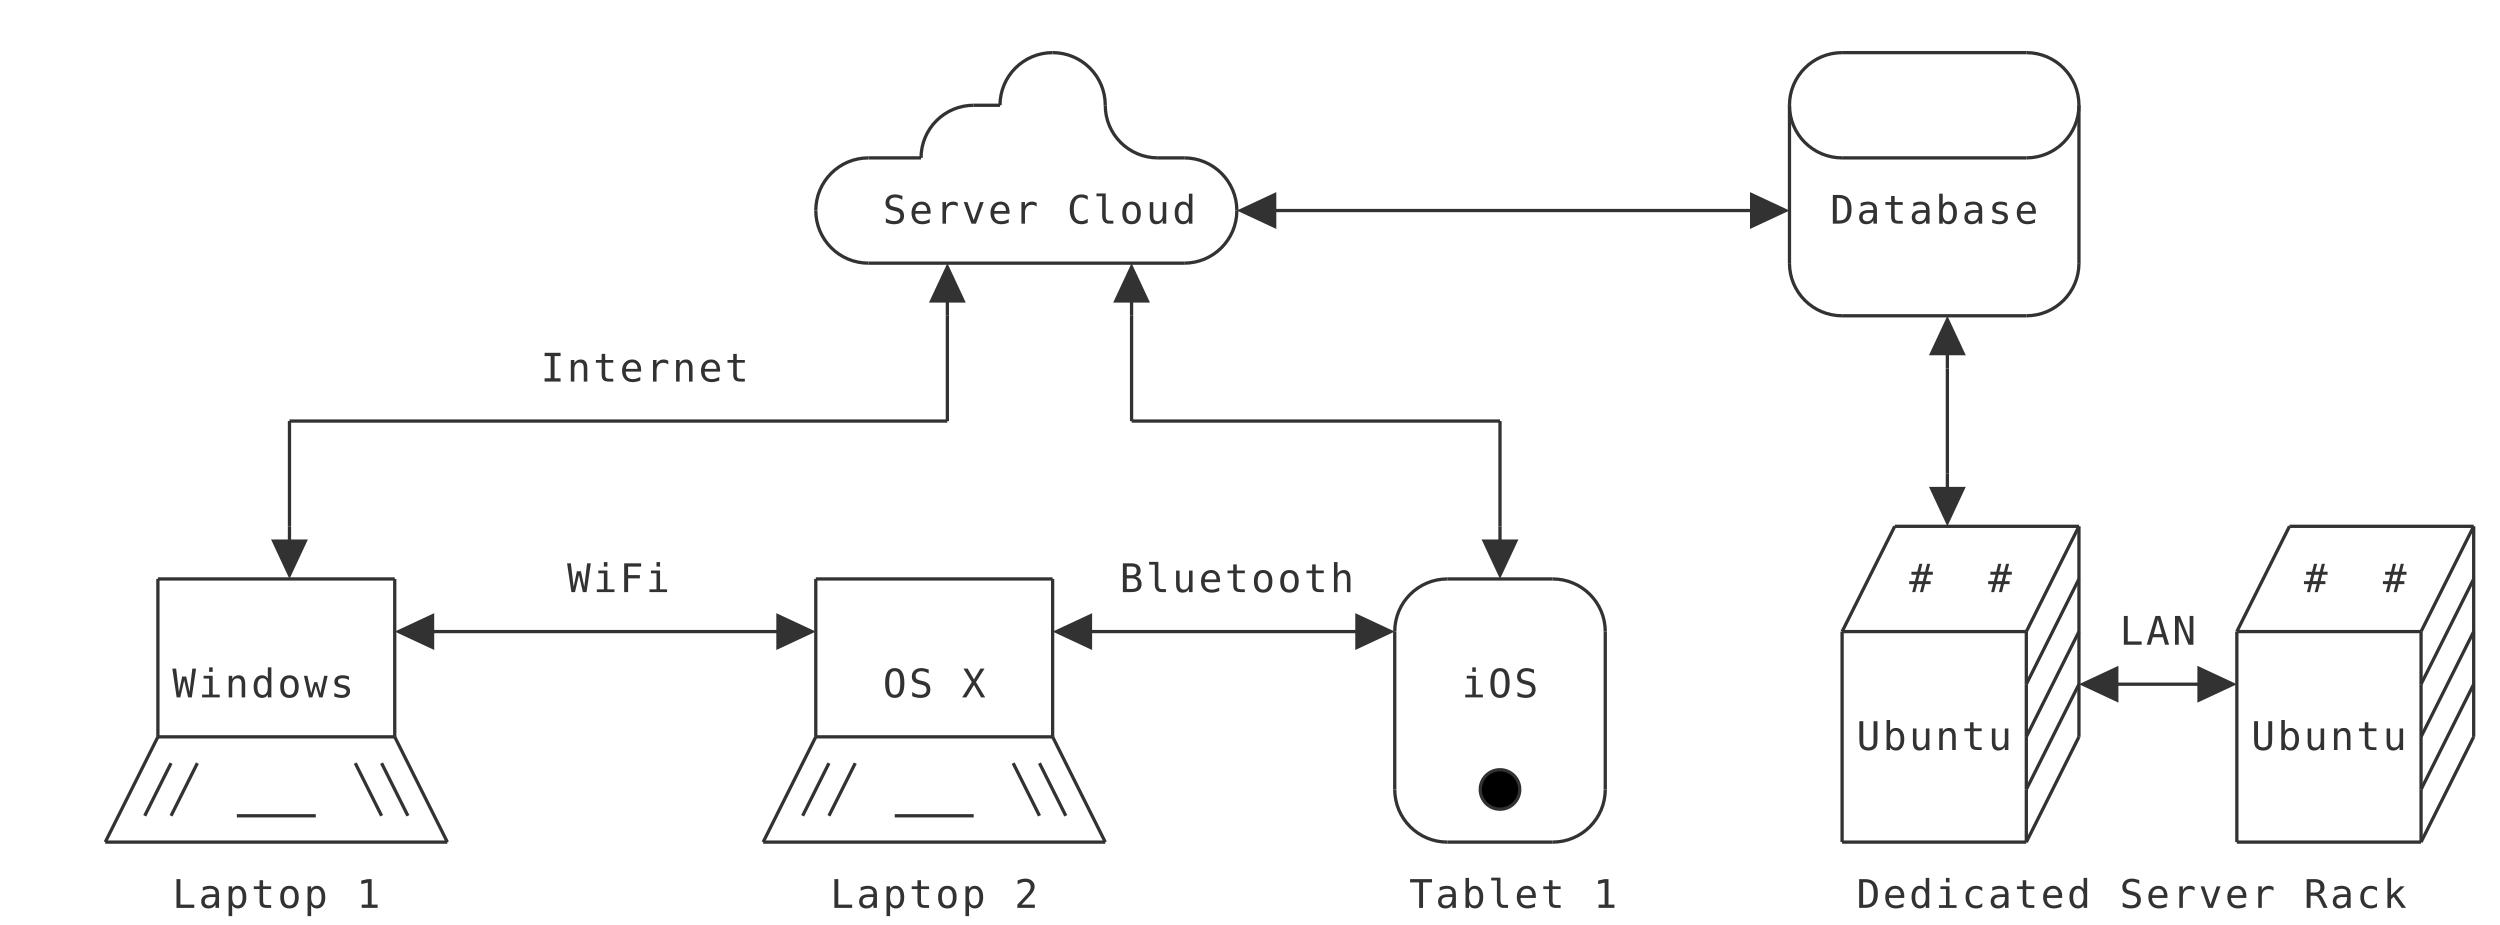
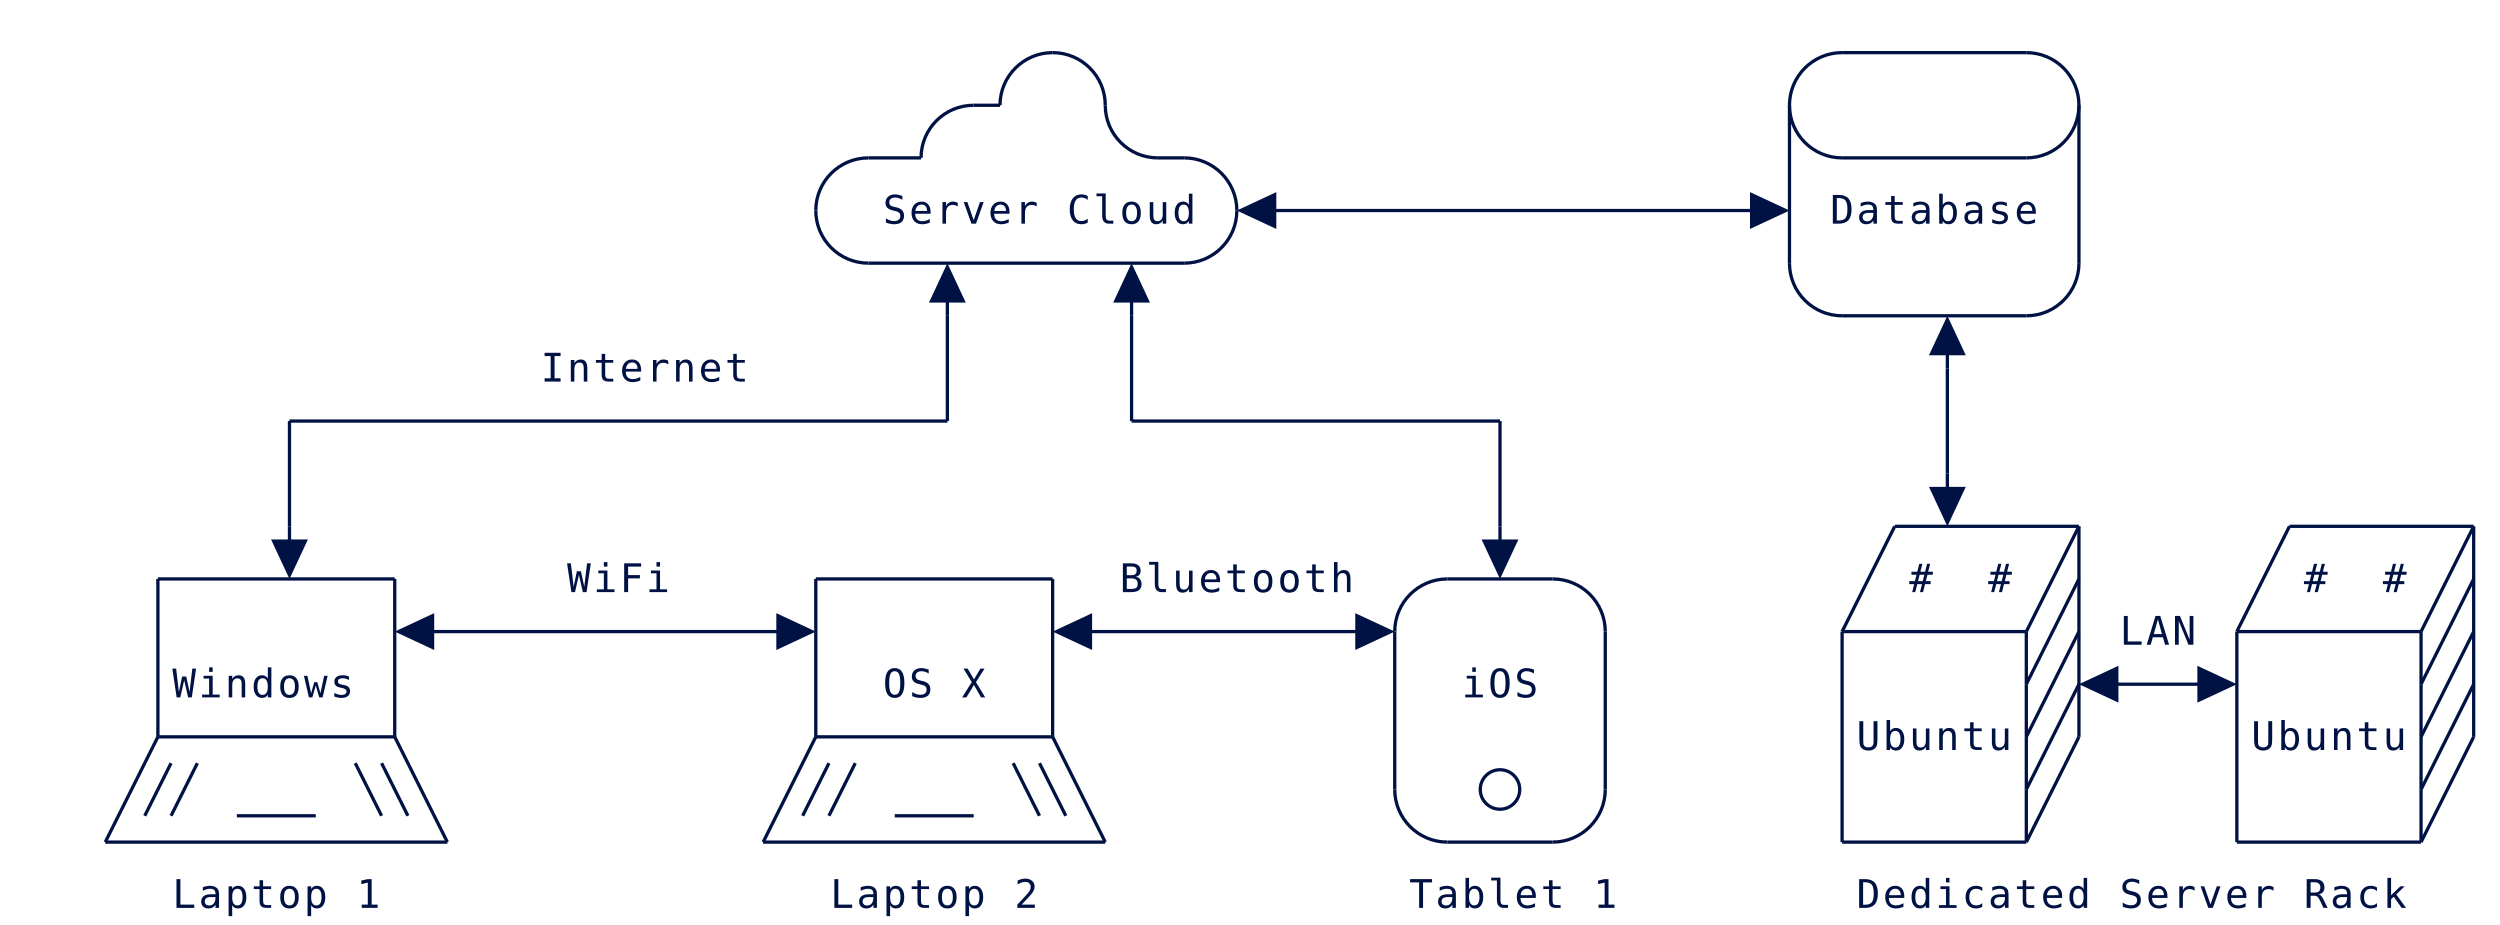
- <svg xmlns="http://www.w3.org/2000/svg" class="diagram" version="1.1" height="281" width="760" font-family="Menlo,Lucida Console,monospace">
+ <svg xmlns="http://www.w3.org/2000/svg" version="1.1" height="281" width="760" font-family="Menlo,Lucida Console,monospace">
  <style type="text/css">
svg {
-    color: #323232;
+    color: #014;
}
@media (prefers-color-scheme: dark) {
-      svg {
-    color: #C8C8C8;
-      }
+    svg {
+       color: #EDF;
+    }
}
</style>
  <g transform="translate(8,16)">
    <path d="M 552,0 L 608,0" fill="none" stroke="currentColor" />
    <path d="M 288,16 L 296,16" fill="none" stroke="currentColor" />
    <path d="M 256,32 L 272,32" fill="none" stroke="currentColor" />
    <path d="M 344,32 L 352,32" fill="none" stroke="currentColor" />
    <path d="M 552,32 L 608,32" fill="none" stroke="currentColor" />
    <path d="M 376,48 L 528,48" fill="none" stroke="currentColor" />
    <path d="M 256,64 L 352,64" fill="none" stroke="currentColor" />
    <path d="M 552,80 L 608,80" fill="none" stroke="currentColor" />
    <path d="M 80,112 L 280,112" fill="none" stroke="currentColor" />
    <path d="M 336,112 L 448,112" fill="none" stroke="currentColor" />
    <path d="M 568,144 L 624,144" fill="none" stroke="currentColor" />
    <path d="M 688,144 L 744,144" fill="none" stroke="currentColor" />
    <path d="M 40,160 L 112,160" fill="none" stroke="currentColor" />
    <path d="M 240,160 L 312,160" fill="none" stroke="currentColor" />
    <path d="M 432,160 L 464,160" fill="none" stroke="currentColor" />
    <path d="M 120,176 L 232,176" fill="none" stroke="currentColor" />
    <path d="M 320,176 L 408,176" fill="none" stroke="currentColor" />
    <path d="M 552,176 L 608,176" fill="none" stroke="currentColor" />
    <path d="M 672,176 L 728,176" fill="none" stroke="currentColor" />
    <path d="M 632,192 L 664,192" fill="none" stroke="currentColor" />
    <path d="M 40,208 L 112,208" fill="none" stroke="currentColor" />
    <path d="M 240,208 L 312,208" fill="none" stroke="currentColor" />
    <path d="M 24,240 L 128,240" fill="none" stroke="currentColor" />
    <path d="M 224,240 L 328,240" fill="none" stroke="currentColor" />
    <path d="M 432,240 L 464,240" fill="none" stroke="currentColor" />
    <path d="M 552,240 L 608,240" fill="none" stroke="currentColor" />
    <path d="M 672,240 L 728,240" fill="none" stroke="currentColor" />
    <path d="M 64,232 L 88,232" fill="none" stroke="currentColor" />
    <path d="M 264,232 L 288,232" fill="none" stroke="currentColor" />
    <path d="M 40,160 L 40,208" fill="none" stroke="currentColor" />
    <path d="M 80,112 L 80,144" fill="none" stroke="currentColor" />
    <path d="M 112,160 L 112,208" fill="none" stroke="currentColor" />
    <path d="M 240,160 L 240,208" fill="none" stroke="currentColor" />
    <path d="M 280,80 L 280,112" fill="none" stroke="currentColor" />
    <path d="M 312,160 L 312,208" fill="none" stroke="currentColor" />
    <path d="M 336,80 L 336,112" fill="none" stroke="currentColor" />
    <path d="M 416,176 L 416,224" fill="none" stroke="currentColor" />
    <path d="M 448,112 L 448,144" fill="none" stroke="currentColor" />
    <path d="M 480,176 L 480,224" fill="none" stroke="currentColor" />
    <path d="M 536,16 L 536,64" fill="none" stroke="currentColor" />
    <path d="M 552,176 L 552,240" fill="none" stroke="currentColor" />
    <path d="M 584,96 L 584,128" fill="none" stroke="currentColor" />
    <path d="M 608,176 L 608,192" fill="none" stroke="currentColor" />
    <path d="M 608,192 L 608,208" fill="none" stroke="currentColor" />
    <path d="M 608,208 L 608,224" fill="none" stroke="currentColor" />
    <path d="M 608,224 L 608,240" fill="none" stroke="currentColor" />
    <path d="M 624,16 L 624,64" fill="none" stroke="currentColor" />
    <path d="M 624,144 L 624,208" fill="none" stroke="currentColor" />
    <path d="M 672,176 L 672,240" fill="none" stroke="currentColor" />
    <path d="M 728,176 L 728,192" fill="none" stroke="currentColor" />
    <path d="M 728,192 L 728,208" fill="none" stroke="currentColor" />
    <path d="M 728,208 L 728,224" fill="none" stroke="currentColor" />
    <path d="M 728,224 L 728,240" fill="none" stroke="currentColor" />
    <path d="M 744,144 L 744,208" fill="none" stroke="currentColor" />
    <path d="M 24,240 L 40,208" fill="none" stroke="currentColor" />
    <path d="M 36,232 L 44,216" fill="none" stroke="currentColor" />
    <path d="M 44,232 L 52,216" fill="none" stroke="currentColor" />
    <path d="M 224,240 L 240,208" fill="none" stroke="currentColor" />
    <path d="M 236,232 L 244,216" fill="none" stroke="currentColor" />
    <path d="M 244,232 L 252,216" fill="none" stroke="currentColor" />
    <path d="M 552,176 L 568,144" fill="none" stroke="currentColor" />
    <path d="M 608,176 L 624,144" fill="none" stroke="currentColor" />
    <path d="M 608,192 L 624,160" fill="none" stroke="currentColor" />
    <path d="M 608,208 L 624,176" fill="none" stroke="currentColor" />
    <path d="M 608,224 L 624,192" fill="none" stroke="currentColor" />
    <path d="M 608,240 L 624,208" fill="none" stroke="currentColor" />
    <path d="M 672,176 L 688,144" fill="none" stroke="currentColor" />
    <path d="M 728,176 L 744,144" fill="none" stroke="currentColor" />
    <path d="M 728,192 L 744,160" fill="none" stroke="currentColor" />
    <path d="M 728,208 L 744,176" fill="none" stroke="currentColor" />
    <path d="M 728,224 L 744,192" fill="none" stroke="currentColor" />
    <path d="M 728,240 L 744,208" fill="none" stroke="currentColor" />
    <path d="M 100,216 L 108,232" fill="none" stroke="currentColor" />
    <path d="M 108,216 L 116,232" fill="none" stroke="currentColor" />
    <path d="M 112,208 L 128,240" fill="none" stroke="currentColor" />
    <path d="M 300,216 L 308,232" fill="none" stroke="currentColor" />
    <path d="M 308,216 L 316,232" fill="none" stroke="currentColor" />
    <path d="M 312,208 L 328,240" fill="none" stroke="currentColor" />
    <path d="M 80,144 L 80,152" fill="none" stroke="currentColor" />
    <polygon points="96,144 84,138.4 84,149.6" fill="currentColor" transform="rotate(90, 80, 144)" />
    <polygon points="128,176 116,170.4 116,181.6" fill="currentColor" transform="rotate(180, 120, 176)" />
    <polygon points="240,176 228,170.4 228,181.6" fill="currentColor" transform="rotate(0, 232, 176)" />
    <path d="M 280,72 L 280,80" fill="none" stroke="currentColor" />
    <polygon points="296,80 284,74.4 284,85.6" fill="currentColor" transform="rotate(270, 280, 80)" />
    <polygon points="328,176 316,170.4 316,181.6" fill="currentColor" transform="rotate(180, 320, 176)" />
    <path d="M 336,72 L 336,80" fill="none" stroke="currentColor" />
    <polygon points="352,80 340,74.4 340,85.6" fill="currentColor" transform="rotate(270, 336, 80)" />
    <polygon points="384,48 372,42.4 372,53.6" fill="currentColor" transform="rotate(180, 376, 48)" />
    <polygon points="416,176 404,170.4 404,181.6" fill="currentColor" transform="rotate(0, 408, 176)" />
    <path d="M 448,144 L 448,152" fill="none" stroke="currentColor" />
    <polygon points="464,144 452,138.4 452,149.6" fill="currentColor" transform="rotate(90, 448, 144)" />
    <polygon points="536,48 524,42.4 524,53.6" fill="currentColor" transform="rotate(0, 528, 48)" />
    <path d="M 584,88 L 584,96" fill="none" stroke="currentColor" />
    <polygon points="600,96 588,90.4 588,101.6" fill="currentColor" transform="rotate(270, 584, 96)" />
    <path d="M 584,128 L 584,136" fill="none" stroke="currentColor" />
    <polygon points="600,128 588,122.4 588,133.6" fill="currentColor" transform="rotate(90, 584, 128)" />
    <polygon points="640,192 628,186.4 628,197.6" fill="currentColor" transform="rotate(180, 632, 192)" />
    <polygon points="672,192 660,186.4 660,197.6" fill="currentColor" transform="rotate(0, 664, 192)" />
    <path d="M 312,0 A 16,16 0 0,0 296,16" fill="none" stroke="currentColor" />
    <path d="M 312,0 A 16,16 0 0,1 328,16" fill="none" stroke="currentColor" />
    <path d="M 552,0 A 16,16 0 0,0 536,16" fill="none" stroke="currentColor" />
    <path d="M 608,0 A 16,16 0 0,1 624,16" fill="none" stroke="currentColor" />
    <path d="M 288,16 A 16,16 0 0,0 272,32" fill="none" stroke="currentColor" />
    <path d="M 256,32 A 16,16 0 0,0 240,48" fill="none" stroke="currentColor" />
    <path d="M 328,16 A 16,16 0 0,0 344,32" fill="none" stroke="currentColor" />
    <path d="M 352,32 A 16,16 0 0,1 368,48" fill="none" stroke="currentColor" />
    <path d="M 536,16 A 16,16 0 0,0 552,32" fill="none" stroke="currentColor" />
    <path d="M 624,16 A 16,16 0 0,1 608,32" fill="none" stroke="currentColor" />
    <path d="M 240,48 A 16,16 0 0,0 256,64" fill="none" stroke="currentColor" />
    <path d="M 368,48 A 16,16 0 0,1 352,64" fill="none" stroke="currentColor" />
    <path d="M 536,64 A 16,16 0 0,0 552,80" fill="none" stroke="currentColor" />
    <path d="M 624,64 A 16,16 0 0,1 608,80" fill="none" stroke="currentColor" />
    <path d="M 432,160 A 16,16 0 0,0 416,176" fill="none" stroke="currentColor" />
    <path d="M 464,160 A 16,16 0 0,1 480,176" fill="none" stroke="currentColor" />
    <path d="M 416,224 A 16,16 0 0,0 432,240" fill="none" stroke="currentColor" />
    <path d="M 480,224 A 16,16 0 0,1 464,240" fill="none" stroke="currentColor" />
-     <circle cx="448" cy="224" r="6" stroke="currentColor" fill="invert(currentColor)" />
-     <text text-anchor="middle" x="48" y="196" fill="currentColor" style="font-size:1em">W</text>
-     <text text-anchor="middle" x="48" y="260" fill="currentColor" style="font-size:1em">L</text>
-     <text text-anchor="middle" x="56" y="196" fill="currentColor" style="font-size:1em">i</text>
-     <text text-anchor="middle" x="56" y="260" fill="currentColor" style="font-size:1em">a</text>
-     <text text-anchor="middle" x="64" y="196" fill="currentColor" style="font-size:1em">n</text>
-     <text text-anchor="middle" x="64" y="260" fill="currentColor" style="font-size:1em">p</text>
-     <text text-anchor="middle" x="72" y="196" fill="currentColor" style="font-size:1em">d</text>
-     <text text-anchor="middle" x="72" y="260" fill="currentColor" style="font-size:1em">t</text>
-     <text text-anchor="middle" x="80" y="196" fill="currentColor" style="font-size:1em">o</text>
-     <text text-anchor="middle" x="80" y="260" fill="currentColor" style="font-size:1em">o</text>
-     <text text-anchor="middle" x="88" y="196" fill="currentColor" style="font-size:1em">w</text>
-     <text text-anchor="middle" x="88" y="260" fill="currentColor" style="font-size:1em">p</text>
-     <text text-anchor="middle" x="96" y="196" fill="currentColor" style="font-size:1em">s</text>
-     <text text-anchor="middle" x="104" y="260" fill="currentColor" style="font-size:1em">1</text>
-     <text text-anchor="middle" x="160" y="100" fill="currentColor" style="font-size:1em">I</text>
-     <text text-anchor="middle" x="168" y="100" fill="currentColor" style="font-size:1em">n</text>
-     <text text-anchor="middle" x="168" y="164" fill="currentColor" style="font-size:1em">W</text>
-     <text text-anchor="middle" x="176" y="100" fill="currentColor" style="font-size:1em">t</text>
-     <text text-anchor="middle" x="176" y="164" fill="currentColor" style="font-size:1em">i</text>
-     <text text-anchor="middle" x="184" y="100" fill="currentColor" style="font-size:1em">e</text>
-     <text text-anchor="middle" x="184" y="164" fill="currentColor" style="font-size:1em">F</text>
-     <text text-anchor="middle" x="192" y="100" fill="currentColor" style="font-size:1em">r</text>
-     <text text-anchor="middle" x="192" y="164" fill="currentColor" style="font-size:1em">i</text>
-     <text text-anchor="middle" x="200" y="100" fill="currentColor" style="font-size:1em">n</text>
-     <text text-anchor="middle" x="208" y="100" fill="currentColor" style="font-size:1em">e</text>
-     <text text-anchor="middle" x="216" y="100" fill="currentColor" style="font-size:1em">t</text>
-     <text text-anchor="middle" x="248" y="260" fill="currentColor" style="font-size:1em">L</text>
-     <text text-anchor="middle" x="256" y="260" fill="currentColor" style="font-size:1em">a</text>
-     <text text-anchor="middle" x="264" y="52" fill="currentColor" style="font-size:1em">S</text>
-     <text text-anchor="middle" x="264" y="196" fill="currentColor" style="font-size:1em">O</text>
-     <text text-anchor="middle" x="264" y="260" fill="currentColor" style="font-size:1em">p</text>
-     <text text-anchor="middle" x="272" y="52" fill="currentColor" style="font-size:1em">e</text>
-     <text text-anchor="middle" x="272" y="196" fill="currentColor" style="font-size:1em">S</text>
-     <text text-anchor="middle" x="272" y="260" fill="currentColor" style="font-size:1em">t</text>
-     <text text-anchor="middle" x="280" y="52" fill="currentColor" style="font-size:1em">r</text>
-     <text text-anchor="middle" x="280" y="260" fill="currentColor" style="font-size:1em">o</text>
-     <text text-anchor="middle" x="288" y="52" fill="currentColor" style="font-size:1em">v</text>
-     <text text-anchor="middle" x="288" y="196" fill="currentColor" style="font-size:1em">X</text>
-     <text text-anchor="middle" x="288" y="260" fill="currentColor" style="font-size:1em">p</text>
-     <text text-anchor="middle" x="296" y="52" fill="currentColor" style="font-size:1em">e</text>
-     <text text-anchor="middle" x="304" y="52" fill="currentColor" style="font-size:1em">r</text>
-     <text text-anchor="middle" x="304" y="260" fill="currentColor" style="font-size:1em">2</text>
-     <text text-anchor="middle" x="320" y="52" fill="currentColor" style="font-size:1em">C</text>
-     <text text-anchor="middle" x="328" y="52" fill="currentColor" style="font-size:1em">l</text>
-     <text text-anchor="middle" x="336" y="52" fill="currentColor" style="font-size:1em">o</text>
-     <text text-anchor="middle" x="336" y="164" fill="currentColor" style="font-size:1em">B</text>
-     <text text-anchor="middle" x="344" y="52" fill="currentColor" style="font-size:1em">u</text>
-     <text text-anchor="middle" x="344" y="164" fill="currentColor" style="font-size:1em">l</text>
-     <text text-anchor="middle" x="352" y="52" fill="currentColor" style="font-size:1em">d</text>
-     <text text-anchor="middle" x="352" y="164" fill="currentColor" style="font-size:1em">u</text>
-     <text text-anchor="middle" x="360" y="164" fill="currentColor" style="font-size:1em">e</text>
-     <text text-anchor="middle" x="368" y="164" fill="currentColor" style="font-size:1em">t</text>
-     <text text-anchor="middle" x="376" y="164" fill="currentColor" style="font-size:1em">o</text>
-     <text text-anchor="middle" x="384" y="164" fill="currentColor" style="font-size:1em">o</text>
-     <text text-anchor="middle" x="392" y="164" fill="currentColor" style="font-size:1em">t</text>
-     <text text-anchor="middle" x="400" y="164" fill="currentColor" style="font-size:1em">h</text>
-     <text text-anchor="middle" x="424" y="260" fill="currentColor" style="font-size:1em">T</text>
-     <text text-anchor="middle" x="432" y="260" fill="currentColor" style="font-size:1em">a</text>
-     <text text-anchor="middle" x="440" y="196" fill="currentColor" style="font-size:1em">i</text>
-     <text text-anchor="middle" x="440" y="260" fill="currentColor" style="font-size:1em">b</text>
-     <text text-anchor="middle" x="448" y="196" fill="currentColor" style="font-size:1em">O</text>
-     <text text-anchor="middle" x="448" y="260" fill="currentColor" style="font-size:1em">l</text>
-     <text text-anchor="middle" x="456" y="196" fill="currentColor" style="font-size:1em">S</text>
-     <text text-anchor="middle" x="456" y="260" fill="currentColor" style="font-size:1em">e</text>
-     <text text-anchor="middle" x="464" y="260" fill="currentColor" style="font-size:1em">t</text>
-     <text text-anchor="middle" x="480" y="260" fill="currentColor" style="font-size:1em">1</text>
-     <text text-anchor="middle" x="552" y="52" fill="currentColor" style="font-size:1em">D</text>
-     <text text-anchor="middle" x="560" y="52" fill="currentColor" style="font-size:1em">a</text>
-     <text text-anchor="middle" x="560" y="212" fill="currentColor" style="font-size:1em">U</text>
-     <text text-anchor="middle" x="560" y="260" fill="currentColor" style="font-size:1em">D</text>
-     <text text-anchor="middle" x="568" y="52" fill="currentColor" style="font-size:1em">t</text>
-     <text text-anchor="middle" x="568" y="212" fill="currentColor" style="font-size:1em">b</text>
-     <text text-anchor="middle" x="568" y="260" fill="currentColor" style="font-size:1em">e</text>
-     <text text-anchor="middle" x="576" y="52" fill="currentColor" style="font-size:1em">a</text>
-     <text text-anchor="middle" x="576" y="164" fill="currentColor" style="font-size:1em">#</text>
-     <text text-anchor="middle" x="576" y="212" fill="currentColor" style="font-size:1em">u</text>
-     <text text-anchor="middle" x="576" y="260" fill="currentColor" style="font-size:1em">d</text>
-     <text text-anchor="middle" x="584" y="52" fill="currentColor" style="font-size:1em">b</text>
-     <text text-anchor="middle" x="584" y="212" fill="currentColor" style="font-size:1em">n</text>
-     <text text-anchor="middle" x="584" y="260" fill="currentColor" style="font-size:1em">i</text>
-     <text text-anchor="middle" x="592" y="52" fill="currentColor" style="font-size:1em">a</text>
-     <text text-anchor="middle" x="592" y="212" fill="currentColor" style="font-size:1em">t</text>
-     <text text-anchor="middle" x="592" y="260" fill="currentColor" style="font-size:1em">c</text>
-     <text text-anchor="middle" x="600" y="52" fill="currentColor" style="font-size:1em">s</text>
-     <text text-anchor="middle" x="600" y="164" fill="currentColor" style="font-size:1em">#</text>
-     <text text-anchor="middle" x="600" y="212" fill="currentColor" style="font-size:1em">u</text>
-     <text text-anchor="middle" x="600" y="260" fill="currentColor" style="font-size:1em">a</text>
-     <text text-anchor="middle" x="608" y="52" fill="currentColor" style="font-size:1em">e</text>
-     <text text-anchor="middle" x="608" y="260" fill="currentColor" style="font-size:1em">t</text>
-     <text text-anchor="middle" x="616" y="260" fill="currentColor" style="font-size:1em">e</text>
-     <text text-anchor="middle" x="624" y="260" fill="currentColor" style="font-size:1em">d</text>
-     <text text-anchor="middle" x="640" y="180" fill="currentColor" style="font-size:1em">L</text>
-     <text text-anchor="middle" x="640" y="260" fill="currentColor" style="font-size:1em">S</text>
-     <text text-anchor="middle" x="648" y="180" fill="currentColor" style="font-size:1em">A</text>
-     <text text-anchor="middle" x="648" y="260" fill="currentColor" style="font-size:1em">e</text>
-     <text text-anchor="middle" x="656" y="180" fill="currentColor" style="font-size:1em">N</text>
-     <text text-anchor="middle" x="656" y="260" fill="currentColor" style="font-size:1em">r</text>
-     <text text-anchor="middle" x="664" y="260" fill="currentColor" style="font-size:1em">v</text>
-     <text text-anchor="middle" x="672" y="260" fill="currentColor" style="font-size:1em">e</text>
-     <text text-anchor="middle" x="680" y="212" fill="currentColor" style="font-size:1em">U</text>
-     <text text-anchor="middle" x="680" y="260" fill="currentColor" style="font-size:1em">r</text>
-     <text text-anchor="middle" x="688" y="212" fill="currentColor" style="font-size:1em">b</text>
-     <text text-anchor="middle" x="696" y="164" fill="currentColor" style="font-size:1em">#</text>
-     <text text-anchor="middle" x="696" y="212" fill="currentColor" style="font-size:1em">u</text>
-     <text text-anchor="middle" x="696" y="260" fill="currentColor" style="font-size:1em">R</text>
-     <text text-anchor="middle" x="704" y="212" fill="currentColor" style="font-size:1em">n</text>
-     <text text-anchor="middle" x="704" y="260" fill="currentColor" style="font-size:1em">a</text>
-     <text text-anchor="middle" x="712" y="212" fill="currentColor" style="font-size:1em">t</text>
-     <text text-anchor="middle" x="712" y="260" fill="currentColor" style="font-size:1em">c</text>
-     <text text-anchor="middle" x="720" y="164" fill="currentColor" style="font-size:1em">#</text>
-     <text text-anchor="middle" x="720" y="212" fill="currentColor" style="font-size:1em">u</text>
-     <text text-anchor="middle" x="720" y="260" fill="currentColor" style="font-size:1em">k</text>
+     <circle cx="448" cy="224" r="6" stroke="currentColor" fill="none" />
+     <style>
+   text {
+        text-anchor: middle;
+        font-family: "Menlo","Lucida Console","monospace";
+        fill: currentColor;
+        font-size: 1em;
+   }
+ </style>
+     <text x="264" y="52">S</text>
+     <text x="272" y="52">e</text>
+     <text x="280" y="52">r</text>
+     <text x="288" y="52">v</text>
+     <text x="296" y="52">e</text>
+     <text x="304" y="52">r</text>
+     <text x="320" y="52">C</text>
+     <text x="328" y="52">l</text>
+     <text x="336" y="52">o</text>
+     <text x="344" y="52">u</text>
+     <text x="352" y="52">d</text>
+     <text x="552" y="52">D</text>
+     <text x="560" y="52">a</text>
+     <text x="568" y="52">t</text>
+     <text x="576" y="52">a</text>
+     <text x="584" y="52">b</text>
+     <text x="592" y="52">a</text>
+     <text x="600" y="52">s</text>
+     <text x="608" y="52">e</text>
+     <text x="160" y="100">I</text>
+     <text x="168" y="100">n</text>
+     <text x="176" y="100">t</text>
+     <text x="184" y="100">e</text>
+     <text x="192" y="100">r</text>
+     <text x="200" y="100">n</text>
+     <text x="208" y="100">e</text>
+     <text x="216" y="100">t</text>
+     <text x="168" y="164">W</text>
+     <text x="176" y="164">i</text>
+     <text x="184" y="164">F</text>
+     <text x="192" y="164">i</text>
+     <text x="336" y="164">B</text>
+     <text x="344" y="164">l</text>
+     <text x="352" y="164">u</text>
+     <text x="360" y="164">e</text>
+     <text x="368" y="164">t</text>
+     <text x="376" y="164">o</text>
+     <text x="384" y="164">o</text>
+     <text x="392" y="164">t</text>
+     <text x="400" y="164">h</text>
+     <text x="576" y="164">#</text>
+     <text x="600" y="164">#</text>
+     <text x="696" y="164">#</text>
+     <text x="720" y="164">#</text>
+     <text x="640" y="180">L</text>
+     <text x="648" y="180">A</text>
+     <text x="656" y="180">N</text>
+     <text x="48" y="196">W</text>
+     <text x="56" y="196">i</text>
+     <text x="64" y="196">n</text>
+     <text x="72" y="196">d</text>
+     <text x="80" y="196">o</text>
+     <text x="88" y="196">w</text>
+     <text x="96" y="196">s</text>
+     <text x="264" y="196">O</text>
+     <text x="272" y="196">S</text>
+     <text x="288" y="196">X</text>
+     <text x="440" y="196">i</text>
+     <text x="448" y="196">O</text>
+     <text x="456" y="196">S</text>
+     <text x="560" y="212">U</text>
+     <text x="568" y="212">b</text>
+     <text x="576" y="212">u</text>
+     <text x="584" y="212">n</text>
+     <text x="592" y="212">t</text>
+     <text x="600" y="212">u</text>
+     <text x="680" y="212">U</text>
+     <text x="688" y="212">b</text>
+     <text x="696" y="212">u</text>
+     <text x="704" y="212">n</text>
+     <text x="712" y="212">t</text>
+     <text x="720" y="212">u</text>
+     <text x="48" y="260">L</text>
+     <text x="56" y="260">a</text>
+     <text x="64" y="260">p</text>
+     <text x="72" y="260">t</text>
+     <text x="80" y="260">o</text>
+     <text x="88" y="260">p</text>
+     <text x="104" y="260">1</text>
+     <text x="248" y="260">L</text>
+     <text x="256" y="260">a</text>
+     <text x="264" y="260">p</text>
+     <text x="272" y="260">t</text>
+     <text x="280" y="260">o</text>
+     <text x="288" y="260">p</text>
+     <text x="304" y="260">2</text>
+     <text x="424" y="260">T</text>
+     <text x="432" y="260">a</text>
+     <text x="440" y="260">b</text>
+     <text x="448" y="260">l</text>
+     <text x="456" y="260">e</text>
+     <text x="464" y="260">t</text>
+     <text x="480" y="260">1</text>
+     <text x="560" y="260">D</text>
+     <text x="568" y="260">e</text>
+     <text x="576" y="260">d</text>
+     <text x="584" y="260">i</text>
+     <text x="592" y="260">c</text>
+     <text x="600" y="260">a</text>
+     <text x="608" y="260">t</text>
+     <text x="616" y="260">e</text>
+     <text x="624" y="260">d</text>
+     <text x="640" y="260">S</text>
+     <text x="648" y="260">e</text>
+     <text x="656" y="260">r</text>
+     <text x="664" y="260">v</text>
+     <text x="672" y="260">e</text>
+     <text x="680" y="260">r</text>
+     <text x="696" y="260">R</text>
+     <text x="704" y="260">a</text>
+     <text x="712" y="260">c</text>
+     <text x="720" y="260">k</text>
  </g>
</svg>
